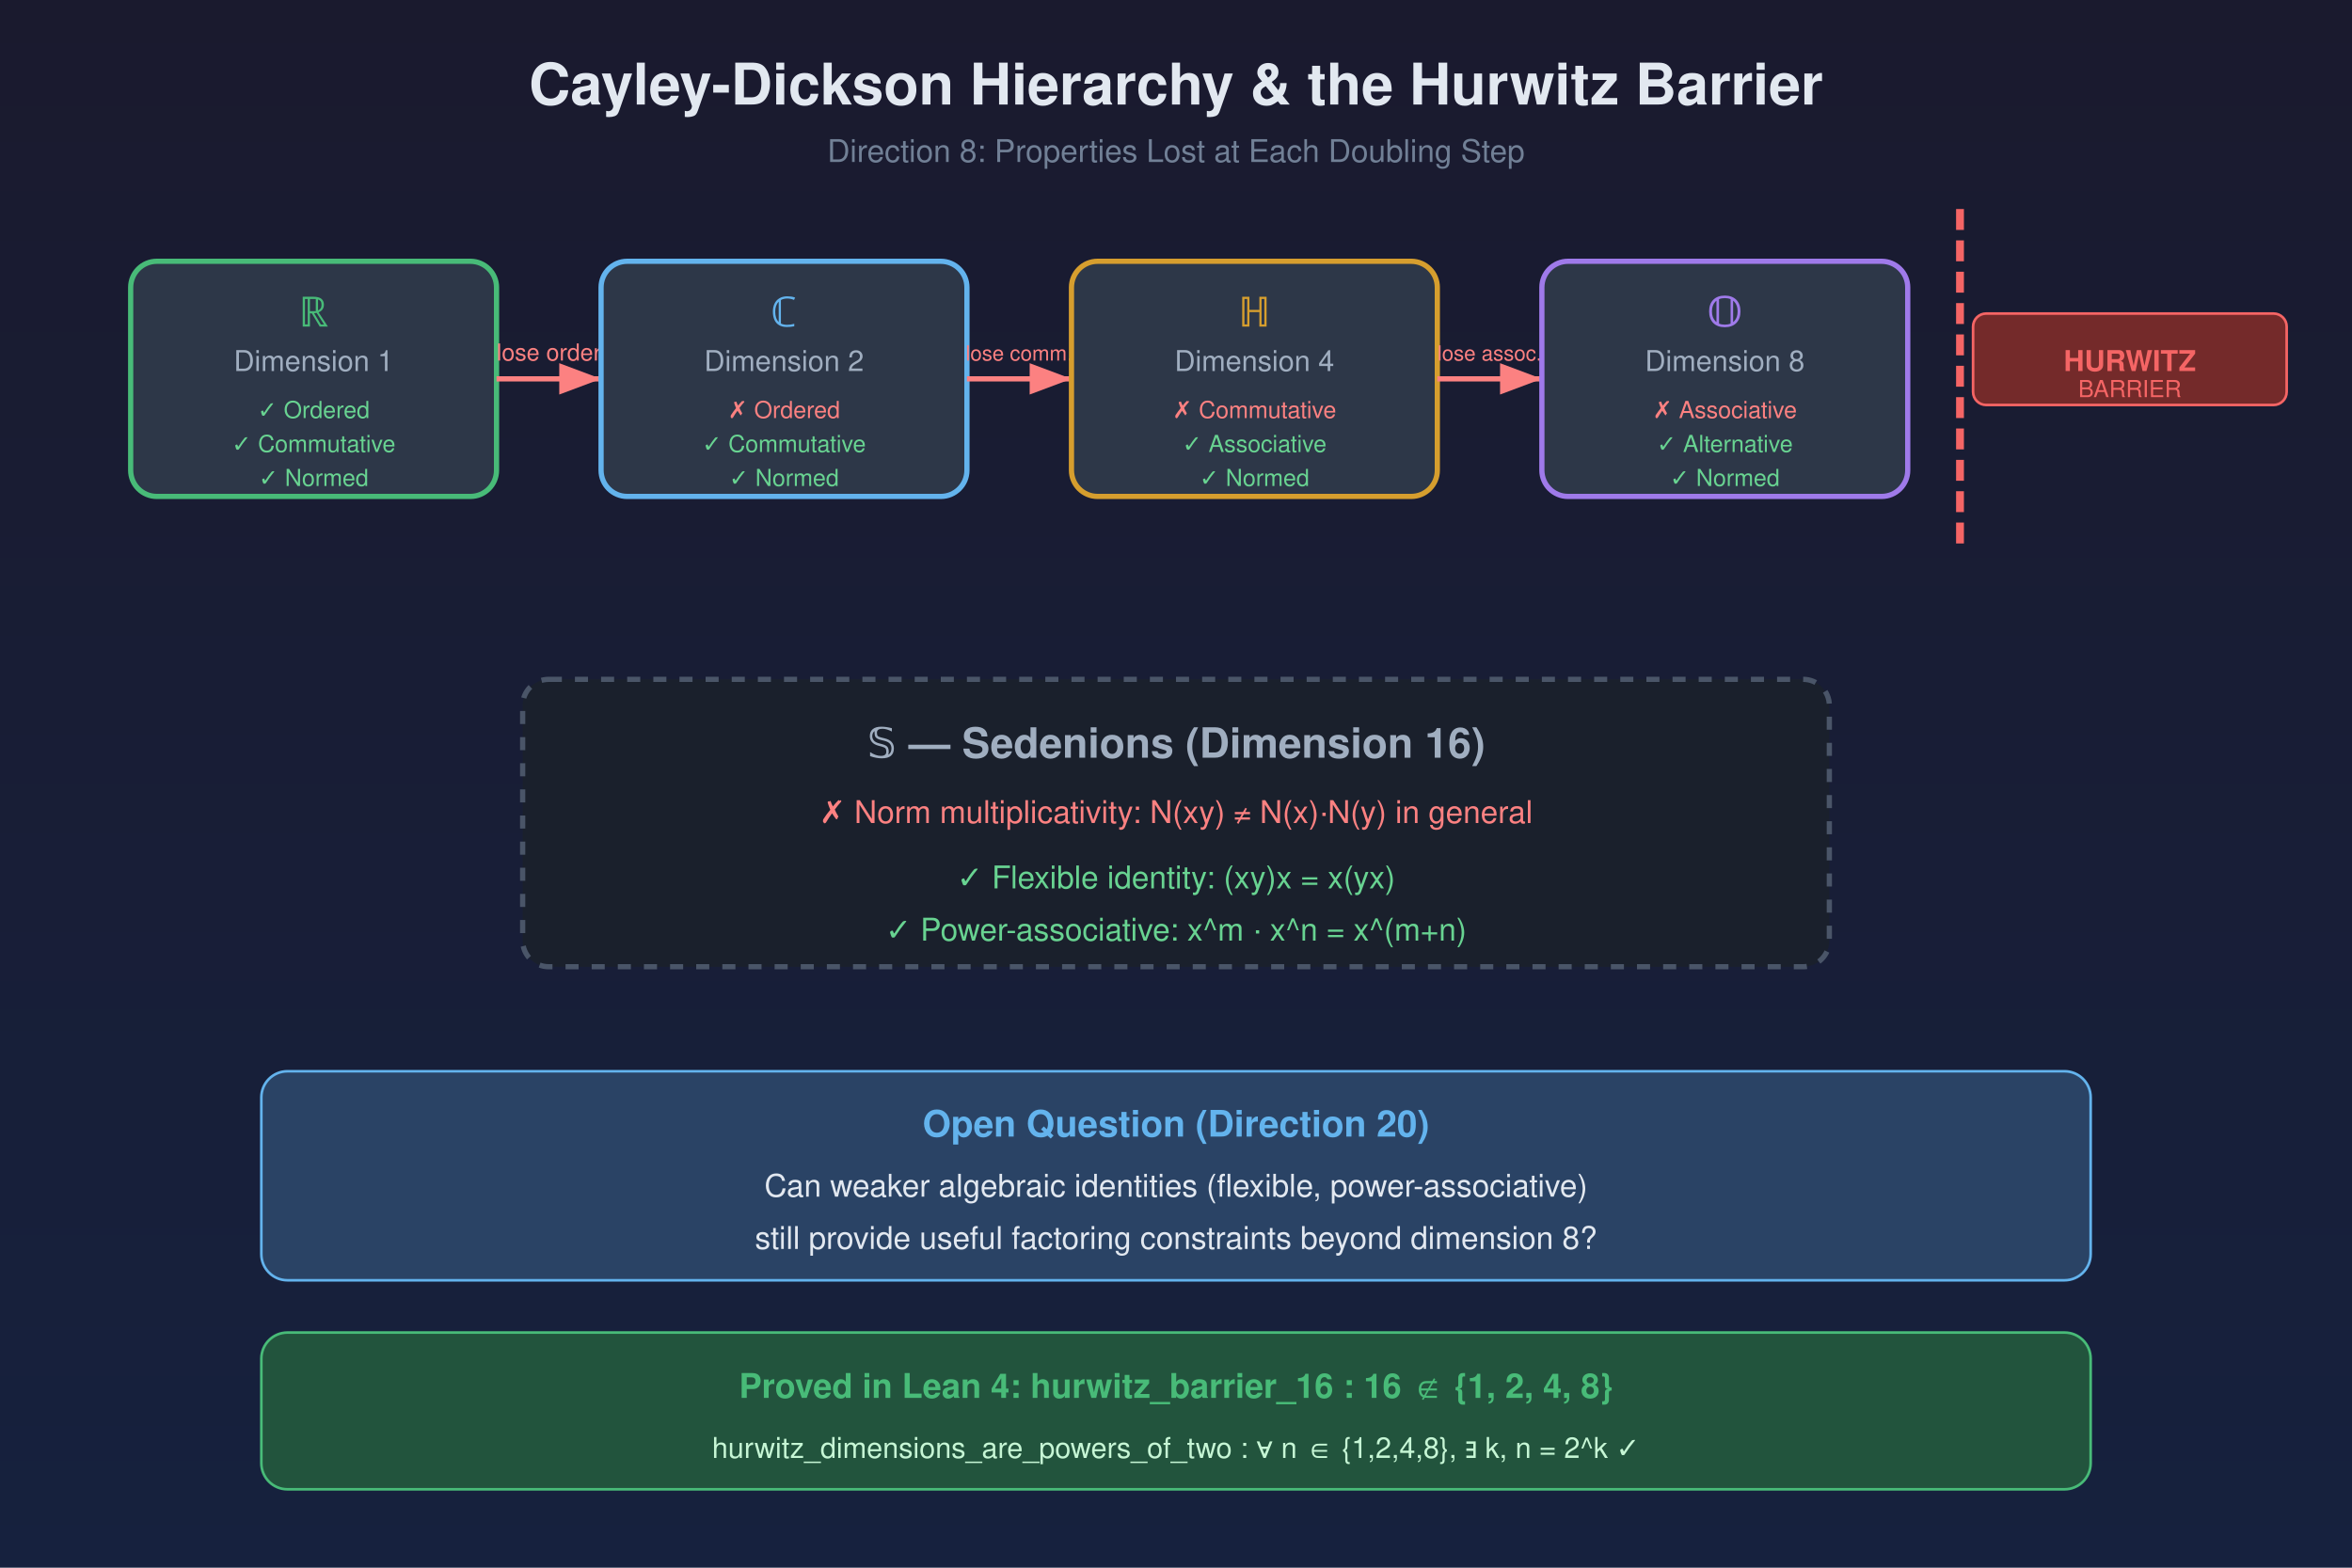
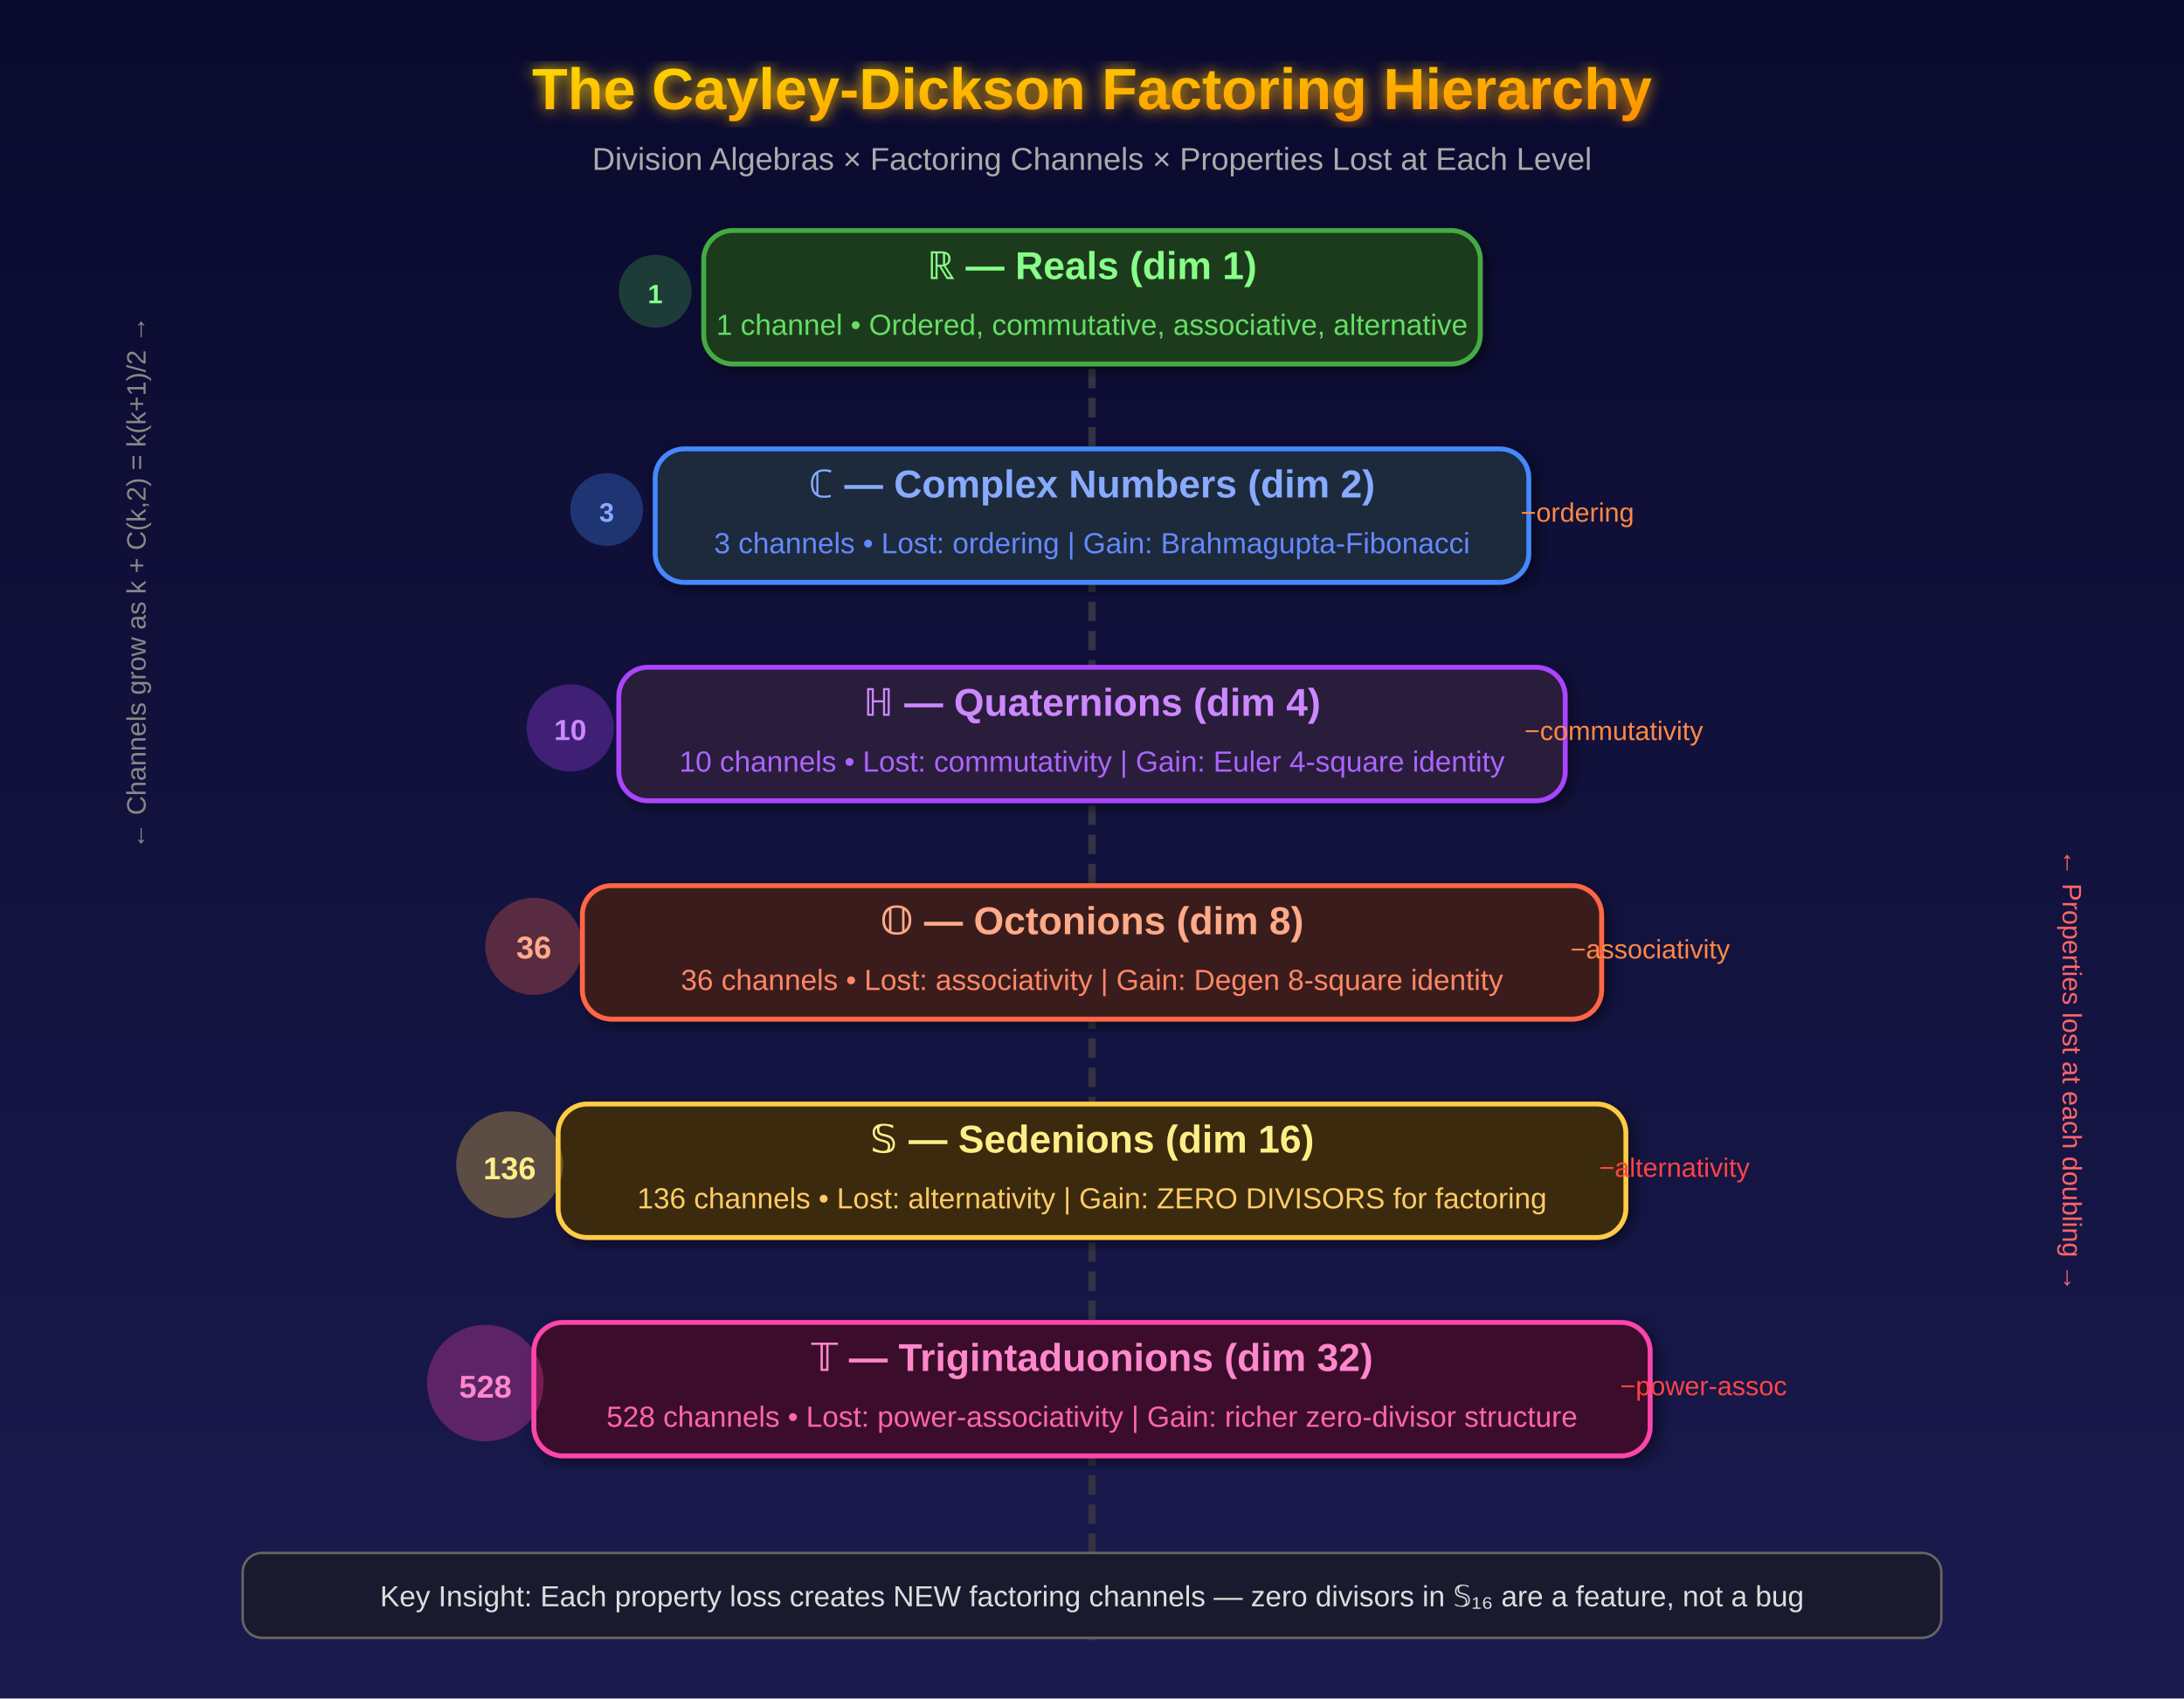
- <svg xmlns="http://www.w3.org/2000/svg" viewBox="0 0 900 600" font-family="'Segoe UI', Helvetica, Arial, sans-serif">
+ <svg xmlns="http://www.w3.org/2000/svg" viewBox="0 0 900 700" font-family="'Segoe UI', Arial, sans-serif">
  <defs>
-     <linearGradient id="bg3" x1="0" y1="0" x2="0" y2="1">
-       <stop offset="0%" stop-color="#1a1a2e" />
-       <stop offset="100%" stop-color="#16213e" />
+     <linearGradient id="bg" x1="0%" y1="0%" x2="0%" y2="100%">
+       <stop offset="0%" style="stop-color:#0a0a2e" />
+       <stop offset="100%" style="stop-color:#1a1a4e" />
    </linearGradient>
+     <linearGradient id="gold" x1="0%" y1="0%" x2="100%" y2="100%">
+       <stop offset="0%" style="stop-color:#ffd700" />
+       <stop offset="100%" style="stop-color:#ff8c00" />
+     </linearGradient>
+     <linearGradient id="silver" x1="0%" y1="0%" x2="100%" y2="100%">
+       <stop offset="0%" style="stop-color:#c0c0c0" />
+       <stop offset="100%" style="stop-color:#808080" />
+     </linearGradient>
+     <filter id="glow">
+       <feGaussianBlur stdDeviation="3" result="blur" />
+       <feMerge>
+         <feMergeNode in="blur" />
+         <feMergeNode in="SourceGraphic" />
+       </feMerge>
+     </filter>
+     <filter id="shadow">
+       <feDropShadow dx="2" dy="2" stdDeviation="3" flood-color="#000" flood-opacity="0.5" />
+     </filter>
  </defs>
-   <rect width="900" height="600" fill="url(#bg3)" />
-   <text x="450" y="40" text-anchor="middle" fill="#e2e8f0" font-size="22" font-weight="bold">
-     Cayley-Dickson Hierarchy &amp; the Hurwitz Barrier
+   <rect width="900" height="700" fill="url(#bg)" />
+   <text x="450" y="45" text-anchor="middle" fill="url(#gold)" font-size="24" font-weight="bold" filter="url(#glow)">
+     The Cayley-Dickson Factoring Hierarchy
  </text>
-   <text x="450" y="62" text-anchor="middle" fill="#718096" font-size="12">
-     Direction 8: Properties Lost at Each Doubling Step
+   <text x="450" y="70" text-anchor="middle" fill="#aaa" font-size="13">
+     Division Algebras × Factoring Channels × Properties Lost at Each Level
  </text>
-   <rect x="50" y="100" width="140" height="90" rx="10" fill="#2d3748" stroke="#48bb78" stroke-width="2" />
-   <text x="120" y="125" text-anchor="middle" fill="#48bb78" font-size="16" font-weight="bold">ℝ</text>
-   <text x="120" y="142" text-anchor="middle" fill="#a0aec0" font-size="11">Dimension 1</text>
-   <text x="120" y="160" text-anchor="middle" fill="#68d391" font-size="9">✓ Ordered</text>
-   <text x="120" y="173" text-anchor="middle" fill="#68d391" font-size="9">✓ Commutative</text>
-   <text x="120" y="186" text-anchor="middle" fill="#68d391" font-size="9">✓ Normed</text>
-   <line x1="190" y1="145" x2="230" y2="145" stroke="#fc8181" stroke-width="2" marker-end="url(#arr2)" />
-   <text x="210" y="138" text-anchor="middle" fill="#fc8181" font-size="9">lose order</text>
-   <defs>
-     <marker id="arr2" markerWidth="8" markerHeight="6" refX="8" refY="3" orient="auto">
-       <polygon points="0 0, 8 3, 0 6" fill="#fc8181" />
-     </marker>
-   </defs>
-   <rect x="230" y="100" width="140" height="90" rx="10" fill="#2d3748" stroke="#63b3ed" stroke-width="2" />
-   <text x="300" y="125" text-anchor="middle" fill="#63b3ed" font-size="16" font-weight="bold">ℂ</text>
-   <text x="300" y="142" text-anchor="middle" fill="#a0aec0" font-size="11">Dimension 2</text>
-   <text x="300" y="160" text-anchor="middle" fill="#fc8181" font-size="9">✗ Ordered</text>
-   <text x="300" y="173" text-anchor="middle" fill="#68d391" font-size="9">✓ Commutative</text>
-   <text x="300" y="186" text-anchor="middle" fill="#68d391" font-size="9">✓ Normed</text>
-   <line x1="370" y1="145" x2="410" y2="145" stroke="#fc8181" stroke-width="2" marker-end="url(#arr2)" />
-   <text x="390" y="138" text-anchor="middle" fill="#fc8181" font-size="8">lose comm.</text>
-   <rect x="410" y="100" width="140" height="90" rx="10" fill="#2d3748" stroke="#d69e2e" stroke-width="2" />
-   <text x="480" y="125" text-anchor="middle" fill="#d69e2e" font-size="16" font-weight="bold">ℍ</text>
-   <text x="480" y="142" text-anchor="middle" fill="#a0aec0" font-size="11">Dimension 4</text>
-   <text x="480" y="160" text-anchor="middle" fill="#fc8181" font-size="9">✗ Commutative</text>
-   <text x="480" y="173" text-anchor="middle" fill="#68d391" font-size="9">✓ Associative</text>
-   <text x="480" y="186" text-anchor="middle" fill="#68d391" font-size="9">✓ Normed</text>
-   <line x1="550" y1="145" x2="590" y2="145" stroke="#fc8181" stroke-width="2" marker-end="url(#arr2)" />
-   <text x="570" y="138" text-anchor="middle" fill="#fc8181" font-size="8">lose assoc.</text>
-   <rect x="590" y="100" width="140" height="90" rx="10" fill="#2d3748" stroke="#9f7aea" stroke-width="2" />
-   <text x="660" y="125" text-anchor="middle" fill="#9f7aea" font-size="16" font-weight="bold">𝕆</text>
-   <text x="660" y="142" text-anchor="middle" fill="#a0aec0" font-size="11">Dimension 8</text>
-   <text x="660" y="160" text-anchor="middle" fill="#fc8181" font-size="9">✗ Associative</text>
-   <text x="660" y="173" text-anchor="middle" fill="#68d391" font-size="9">✓ Alternative</text>
-   <text x="660" y="186" text-anchor="middle" fill="#68d391" font-size="9">✓ Normed</text>
-   <line x1="750" y1="80" x2="750" y2="210" stroke="#f56565" stroke-width="3" stroke-dasharray="8,4" />
-   <rect x="755" y="120" width="120" height="35" rx="5" fill="#742a2a" stroke="#f56565" stroke-width="1" />
-   <text x="815" y="142" text-anchor="middle" fill="#f56565" font-size="11" font-weight="bold">HURWITZ</text>
-   <text x="815" y="152" text-anchor="middle" fill="#f56565" font-size="9">BARRIER</text>
-   <rect x="200" y="260" width="500" height="110" rx="10" fill="#1a202c" stroke="#4a5568" stroke-width="2" stroke-dasharray="5,5" />
-   <text x="450" y="290" text-anchor="middle" fill="#a0aec0" font-size="16" font-weight="bold">
-     𝕊 — Sedenions (Dimension 16)
-   </text>
-   <text x="450" y="315" text-anchor="middle" fill="#fc8181" font-size="12">
-     ✗ Norm multiplicativity: N(xy) ≠ N(x)·N(y) in general
-   </text>
-   <text x="450" y="340" text-anchor="middle" fill="#68d391" font-size="12">
-     ✓ Flexible identity: (xy)x = x(yx)
-   </text>
-   <text x="450" y="360" text-anchor="middle" fill="#68d391" font-size="12">
-     ✓ Power-associative: x^m · x^n = x^(m+n)
-   </text>
-   <rect x="100" y="410" width="700" height="80" rx="10" fill="#2a4365" stroke="#63b3ed" stroke-width="1" />
-   <text x="450" y="435" text-anchor="middle" fill="#63b3ed" font-size="14" font-weight="bold">
-     Open Question (Direction 20)
-   </text>
-   <text x="450" y="458" text-anchor="middle" fill="#e2e8f0" font-size="12">
-     Can weaker algebraic identities (flexible, power-associative)
-   </text>
-   <text x="450" y="478" text-anchor="middle" fill="#e2e8f0" font-size="12">
-     still provide useful factoring constraints beyond dimension 8?
-   </text>
-   <rect x="100" y="510" width="700" height="60" rx="10" fill="#22543d" stroke="#48bb78" stroke-width="1" />
-   <text x="450" y="535" text-anchor="middle" fill="#48bb78" font-size="13" font-weight="bold">
-     Proved in Lean 4: hurwitz_barrier_16 : 16 ∉ {1, 2, 4, 8}
-   </text>
-   <text x="450" y="558" text-anchor="middle" fill="#c6f6d5" font-size="11">
-     hurwitz_dimensions_are_powers_of_two : ∀ n ∈ {1,2,4,8}, ∃ k, n = 2^k ✓
-   </text>
+   <line x1="450" y1="140" x2="450" y2="680" stroke="#334" stroke-width="3" stroke-dasharray="8,4" />
+   <g transform="translate(450, 120)">
+     <rect x="-160" y="-25" width="320" height="55" rx="12" fill="#1a3a1a" stroke="#4a4" stroke-width="2" filter="url(#shadow)" />
+     <text x="0" y="-5" text-anchor="middle" fill="#8f8" font-size="16" font-weight="bold">ℝ — Reals (dim 1)</text>
+     <text x="0" y="18" text-anchor="middle" fill="#6d6" font-size="12">1 channel • Ordered, commutative, associative, alternative</text>
+     <circle cx="-180" cy="0" r="15" fill="#4a4" opacity="0.3" />
+     <text x="-180" y="5" text-anchor="middle" fill="#8f8" font-size="11" font-weight="bold">1</text>
+   </g>
+   <g transform="translate(450, 210)">
+     <rect x="-180" y="-25" width="360" height="55" rx="12" fill="#1a2a3a" stroke="#48f" stroke-width="2" filter="url(#shadow)" />
+     <text x="0" y="-5" text-anchor="middle" fill="#8af" font-size="16" font-weight="bold">ℂ — Complex Numbers (dim 2)</text>
+     <text x="0" y="18" text-anchor="middle" fill="#68f" font-size="12">3 channels • Lost: ordering | Gain: Brahmagupta-Fibonacci</text>
+     <circle cx="-200" cy="0" r="15" fill="#48f" opacity="0.3" />
+     <text x="-200" y="5" text-anchor="middle" fill="#8af" font-size="11" font-weight="bold">3</text>
+     <text x="200" y="5" text-anchor="middle" fill="#f84" font-size="11">−ordering</text>
+   </g>
+   <g transform="translate(450, 300)">
+     <rect x="-195" y="-25" width="390" height="55" rx="12" fill="#2a1a3a" stroke="#a4f" stroke-width="2" filter="url(#shadow)" />
+     <text x="0" y="-5" text-anchor="middle" fill="#c8f" font-size="16" font-weight="bold">ℍ — Quaternions (dim 4)</text>
+     <text x="0" y="18" text-anchor="middle" fill="#a6f" font-size="12">10 channels • Lost: commutativity | Gain: Euler 4-square identity</text>
+     <circle cx="-215" cy="0" r="18" fill="#a4f" opacity="0.3" />
+     <text x="-215" y="5" text-anchor="middle" fill="#c8f" font-size="12" font-weight="bold">10</text>
+     <text x="215" y="5" text-anchor="middle" fill="#f84" font-size="11">−commutativity</text>
+   </g>
+   <g transform="translate(450, 390)">
+     <rect x="-210" y="-25" width="420" height="55" rx="12" fill="#3a1a1a" stroke="#f64" stroke-width="2" filter="url(#shadow)" />
+     <text x="0" y="-5" text-anchor="middle" fill="#fa8" font-size="16" font-weight="bold">𝕆 — Octonions (dim 8)</text>
+     <text x="0" y="18" text-anchor="middle" fill="#f86" font-size="12">36 channels • Lost: associativity | Gain: Degen 8-square identity</text>
+     <circle cx="-230" cy="0" r="20" fill="#f64" opacity="0.3" />
+     <text x="-230" y="5" text-anchor="middle" fill="#fa8" font-size="13" font-weight="bold">36</text>
+     <text x="230" y="5" text-anchor="middle" fill="#f84" font-size="11">−associativity</text>
+   </g>
+   <g transform="translate(450, 480)">
+     <rect x="-220" y="-25" width="440" height="55" rx="12" fill="#3a2a0a" stroke="#fc4" stroke-width="2" filter="url(#shadow)" />
+     <text x="0" y="-5" text-anchor="middle" fill="#fe8" font-size="16" font-weight="bold">𝕊 — Sedenions (dim 16)</text>
+     <text x="0" y="18" text-anchor="middle" fill="#fc6" font-size="12">136 channels • Lost: alternativity | Gain: ZERO DIVISORS for factoring</text>
+     <circle cx="-240" cy="0" r="22" fill="#fc4" opacity="0.3" />
+     <text x="-240" y="6" text-anchor="middle" fill="#fe8" font-size="13" font-weight="bold">136</text>
+     <text x="240" y="5" text-anchor="middle" fill="#f44" font-size="11">−alternativity</text>
+   </g>
+   <g transform="translate(450, 570)">
+     <rect x="-230" y="-25" width="460" height="55" rx="12" fill="#3a0a2a" stroke="#f4a" stroke-width="2" filter="url(#shadow)" />
+     <text x="0" y="-5" text-anchor="middle" fill="#f8c" font-size="16" font-weight="bold">𝕋 — Trigintaduonions (dim 32)</text>
+     <text x="0" y="18" text-anchor="middle" fill="#f6a" font-size="12">528 channels • Lost: power-associativity | Gain: richer zero-divisor structure</text>
+     <circle cx="-250" cy="0" r="24" fill="#f4a" opacity="0.3" />
+     <text x="-250" y="6" text-anchor="middle" fill="#f8c" font-size="13" font-weight="bold">528</text>
+     <text x="252" y="5" text-anchor="middle" fill="#f44" font-size="11">−power-assoc</text>
+   </g>
+   <g transform="translate(80, 350)">
+     <text x="0" y="-20" fill="#888" font-size="11" transform="rotate(-90)">← Channels grow as k + C(k,2) = k(k+1)/2 →</text>
+   </g>
+   <g transform="translate(830, 350)">
+     <text x="0" y="-20" fill="#f66" font-size="11" transform="rotate(90)">← Properties lost at each doubling →</text>
+   </g>
+   <g transform="translate(450, 660)">
+     <rect x="-350" y="-20" width="700" height="35" rx="8" fill="#1a1a2e" stroke="#666" stroke-width="1" />
+     <text x="0" y="2" text-anchor="middle" fill="#ddd" font-size="12">
+       Key Insight: Each property loss creates NEW factoring channels — zero divisors in 𝕊₁₆ are a feature, not a bug
+     </text>
+   </g>
</svg>
